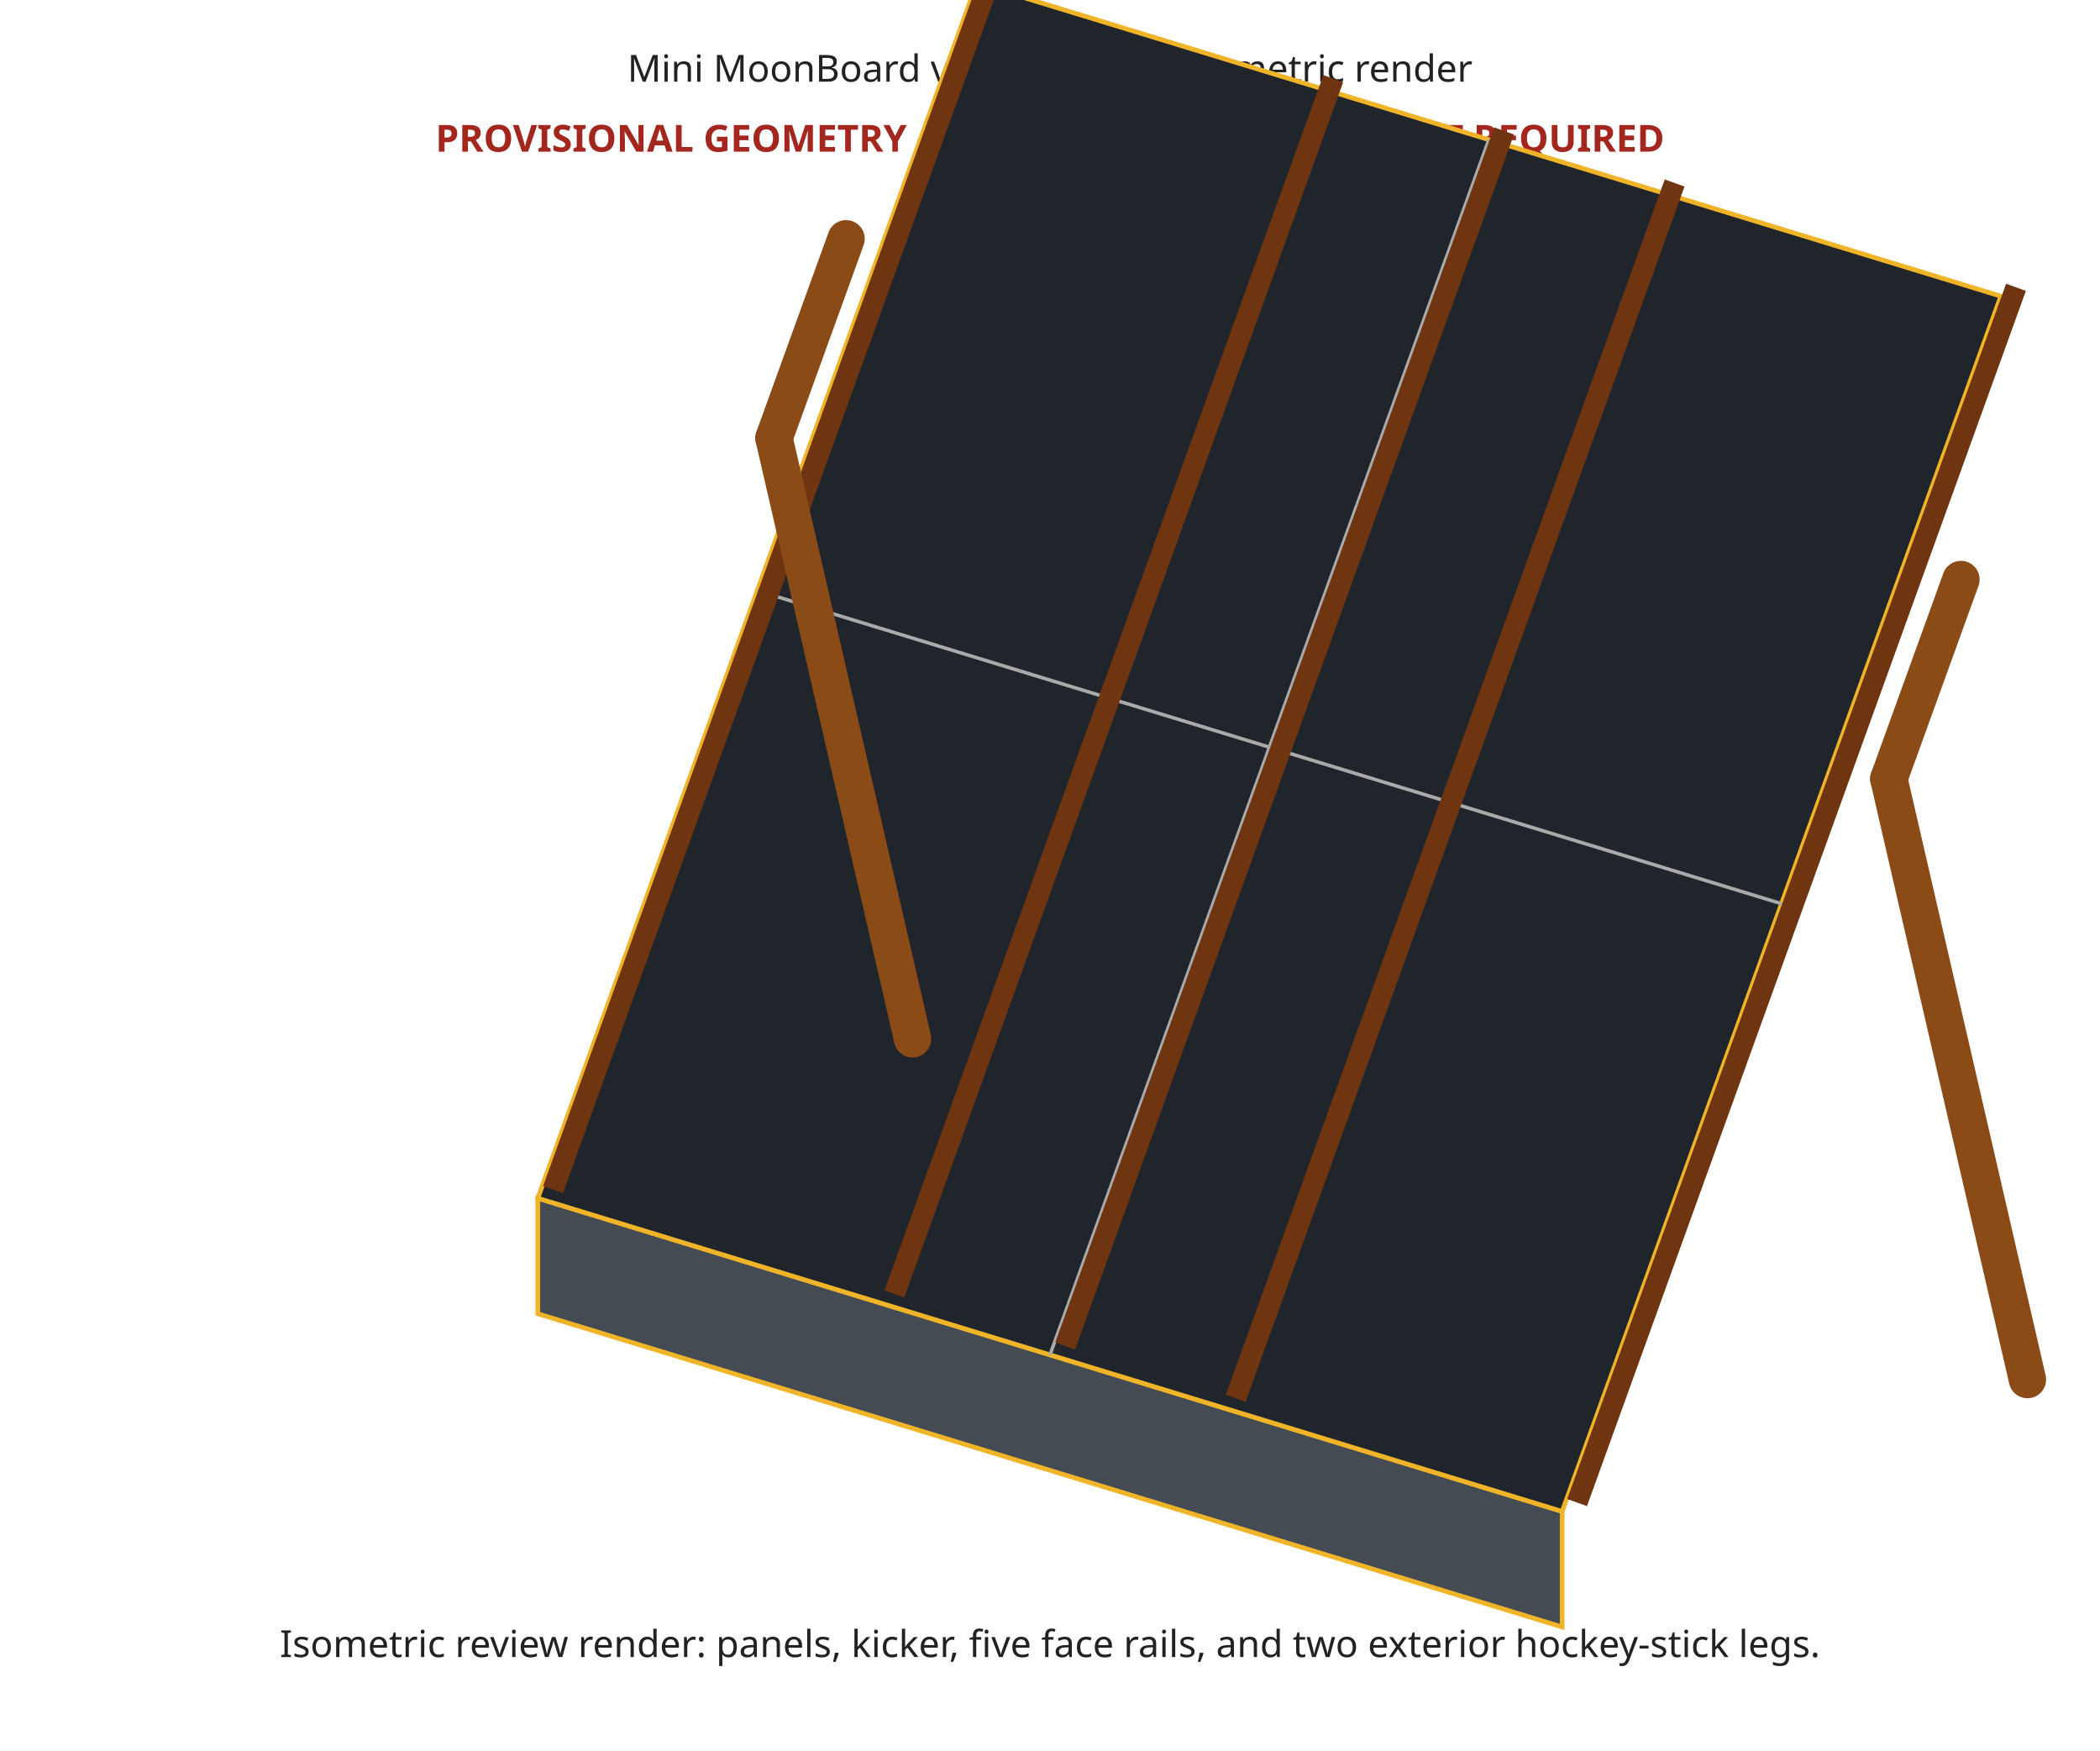
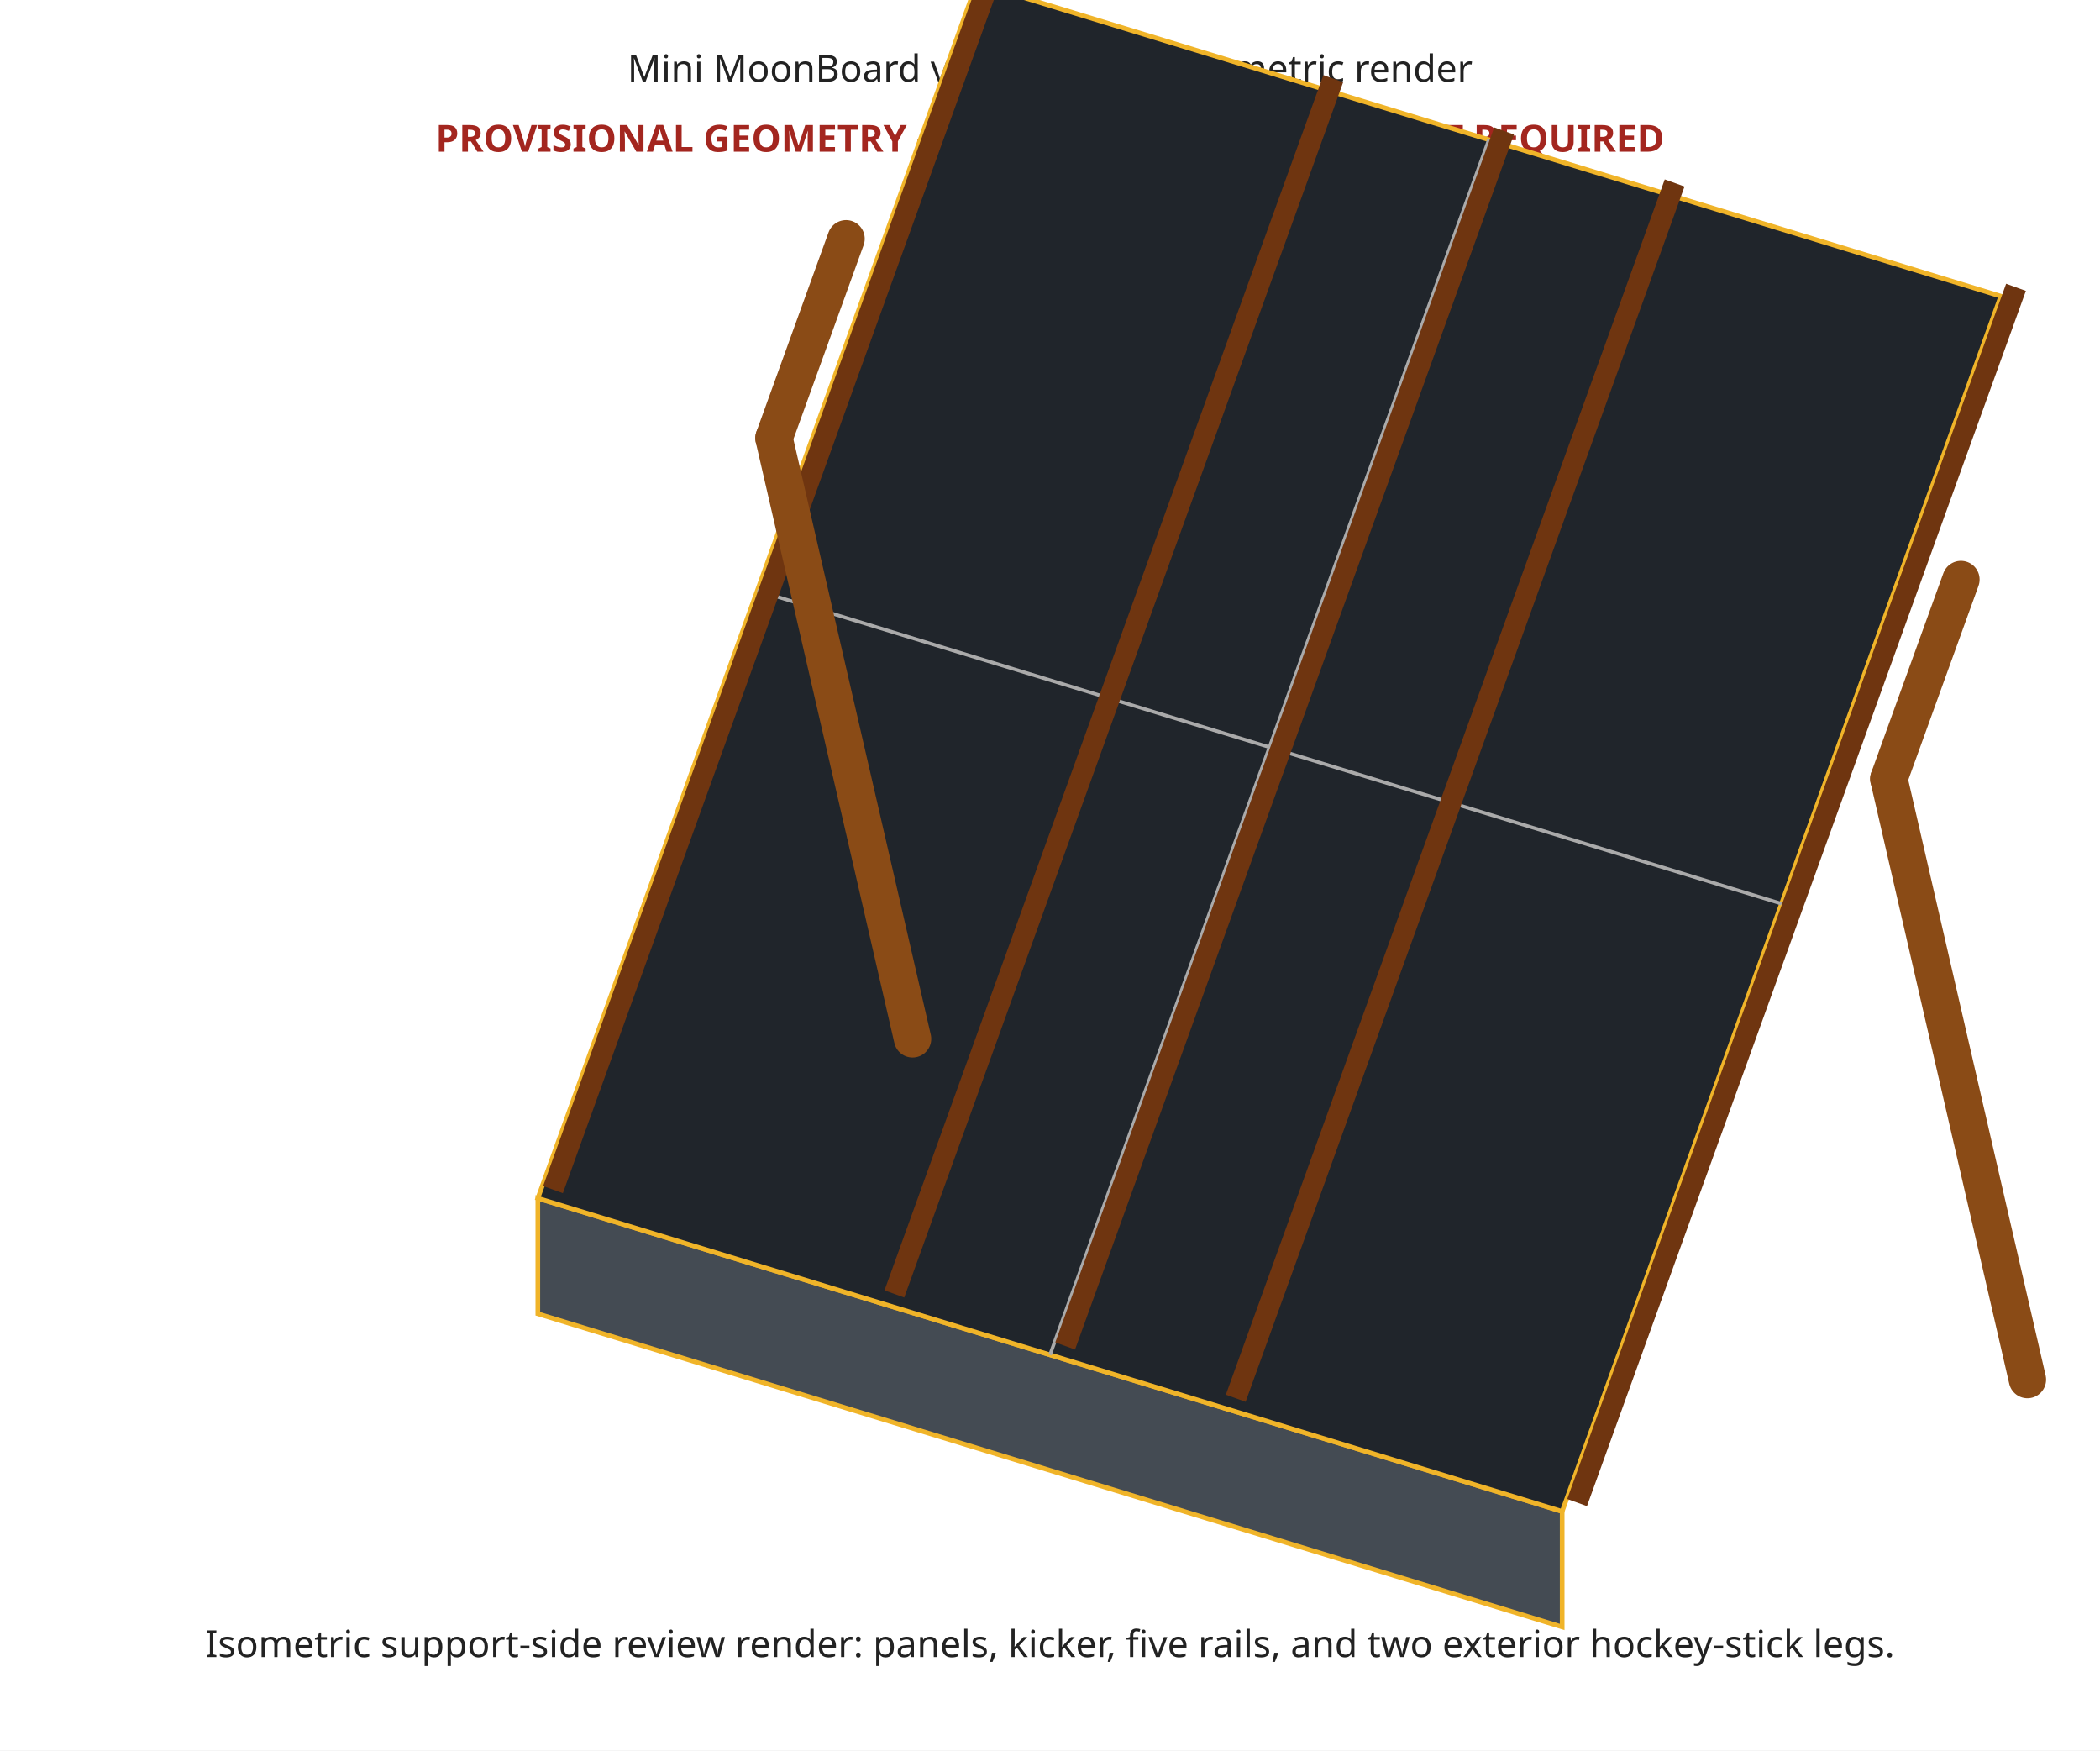
<svg xmlns="http://www.w3.org/2000/svg" width="900" height="750" viewBox="0 0 900 750" data-units="mm">
  <defs>
    <marker id="arrow" markerWidth="8" markerHeight="8" refX="4" refY="4" orient="auto-start-reverse">
      <path d="M 0 0 L 8 4 L 0 8 z" fill="#333" />
    </marker>
  </defs>
  <style>
    .panel { fill: #20252b; stroke: #f0b429; stroke-width: 2; }
    .kicker { fill: #444b53; stroke: #f0b429; stroke-width: 2; }
    .seam { stroke: #aaa; stroke-width: 1.5; }
    .dim { stroke: #333; stroke-width: 1.5; marker-start: url(#arrow); marker-end: url(#arrow); }
    .leg { stroke: #8a4b16; stroke-width: 16; stroke-linecap: round; }
    .rail { stroke: #6f3510; stroke-width: 9; }
    .guide { stroke: #777; stroke-width: 1; stroke-dasharray: 5 5; }
    text { fill: #222; font: 16px sans-serif; }
    .on-dark { fill: white; }
    .warning { fill: #a3261f; font-weight: bold; }
  </style>
  <rect width="900" height="750" fill="white" />
  <text x="450" y="35" text-anchor="middle" font-size="24">Mini MoonBoard v1 provisional isometric render</text>
  <text class="warning" x="450" y="65" text-anchor="middle">PROVISIONAL GEOMETRY - HUMAN STRUCTURAL AUDIT REQUIRED</text>
  <polygon class="kicker" points="230.5,562.9 669.5,697.1 669.5,647.6 230.5,513.4" />
  <polygon class="panel" points="230.5,513.4 669.5,647.6 857.5,126.9 418.6,-7.2" />
  <line class="seam" x1="450.0" y1="580.5" x2="638.1" y2="59.8" />
  <line class="seam" x1="324.6" y1="253.1" x2="763.5" y2="387.2" />
  <line class="rail" x1="237.0" y1="509.7" x2="425.1" y2="-11.0" />
  <line class="rail" x1="383.3" y1="554.4" x2="571.4" y2="33.7" />
  <line class="rail" x1="456.5" y1="576.7" x2="644.6" y2="56.1" />
  <line class="rail" x1="529.6" y1="599.1" x2="717.7" y2="78.4" />
  <line class="rail" x1="675.9" y1="643.8" x2="864.0" y2="123.1" />
  <line class="leg" x1="391.1" y1="445.1" x2="331.7" y2="187.7" />
  <line class="leg" x1="331.7" y1="187.7" x2="362.6" y2="102.3" />
  <line class="leg" x1="868.9" y1="591.1" x2="809.5" y2="333.7" />
  <line class="leg" x1="809.5" y1="333.7" x2="840.4" y2="248.3" />
-   <text x="450" y="710" text-anchor="middle">Isometric review render: panels, kicker, five face rails, and two exterior hockey-stick legs.</text>
+   <text x="450" y="710" text-anchor="middle">Isometric support-side review render: panels, kicker, five rails, and two exterior hockey-stick legs.</text>
</svg>
